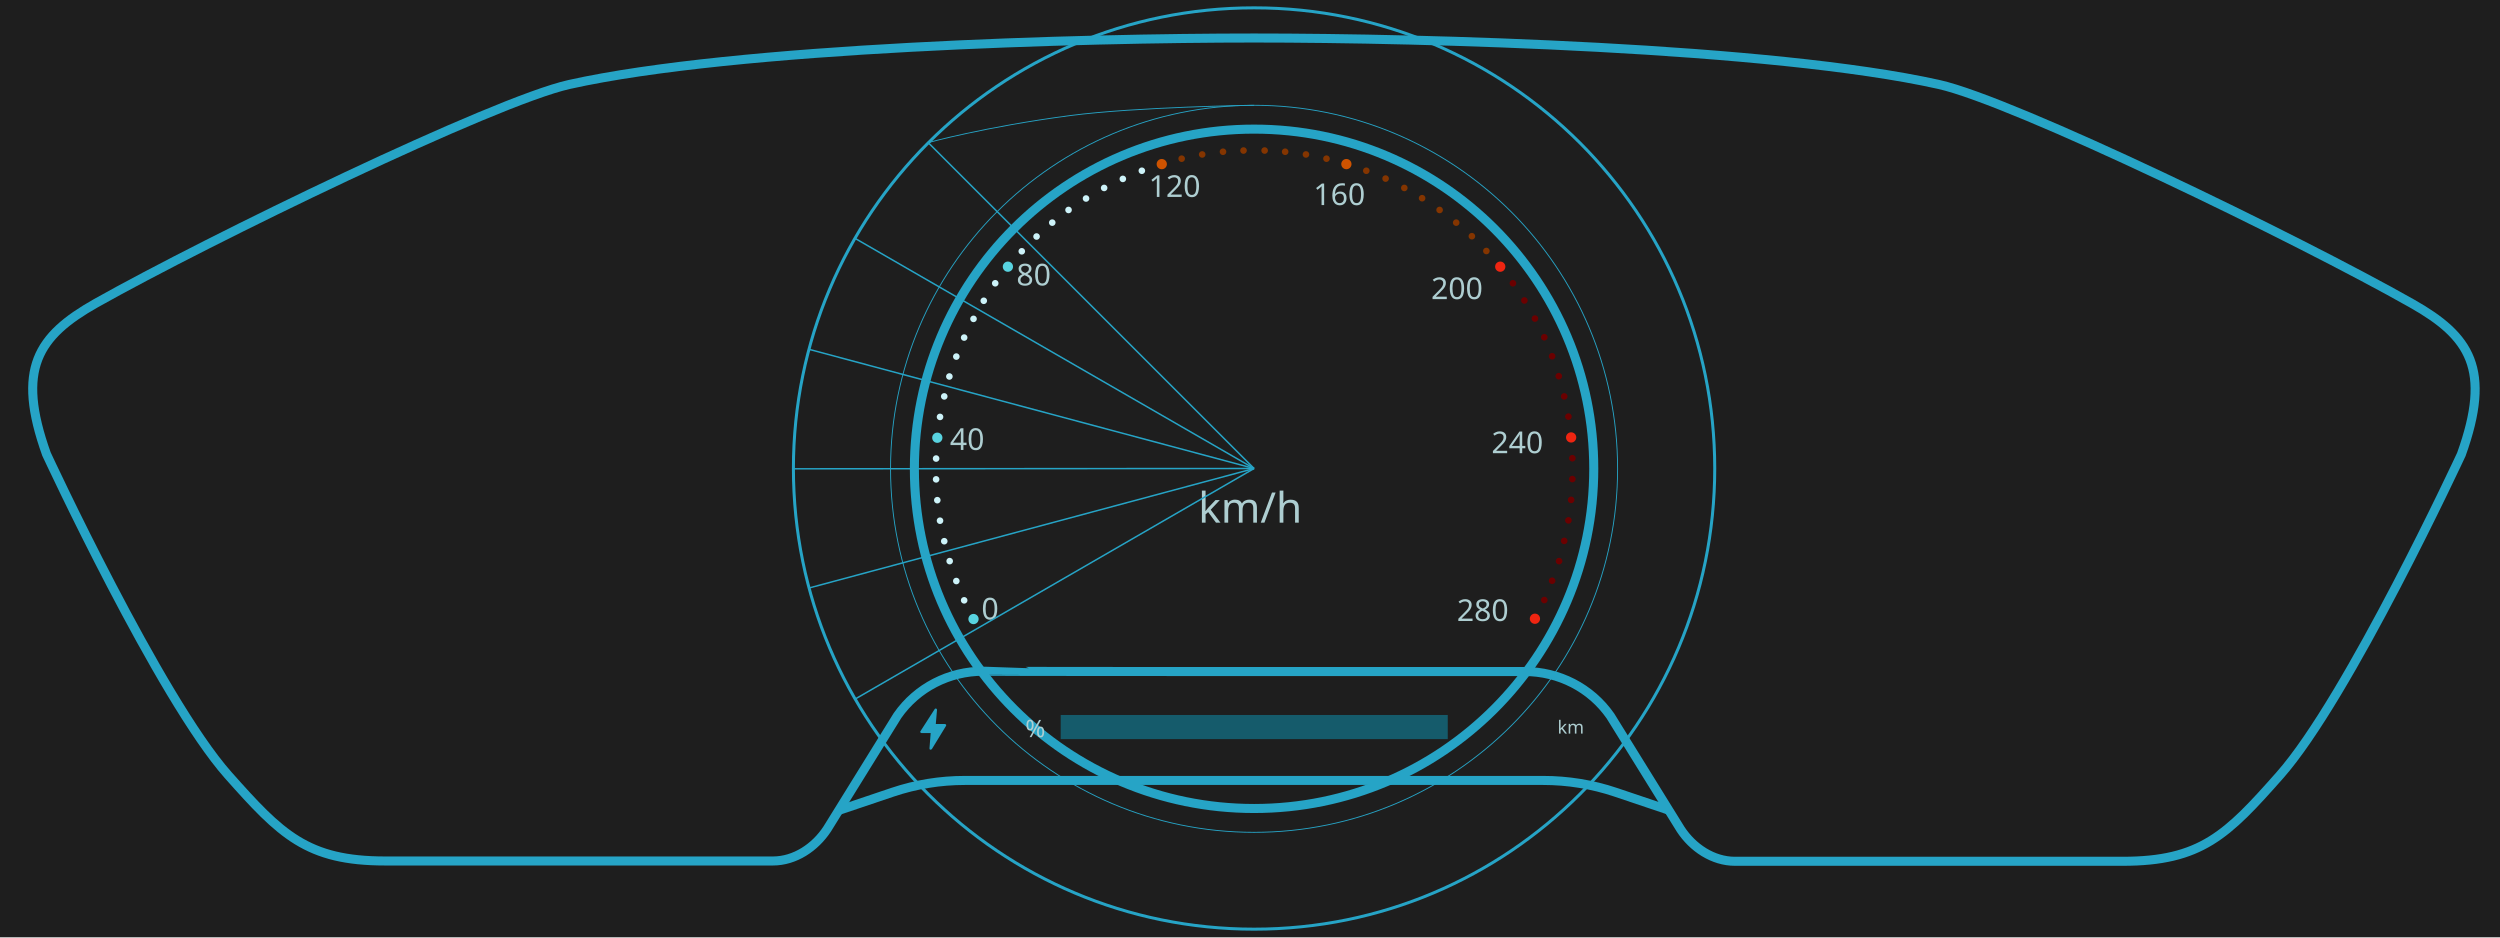
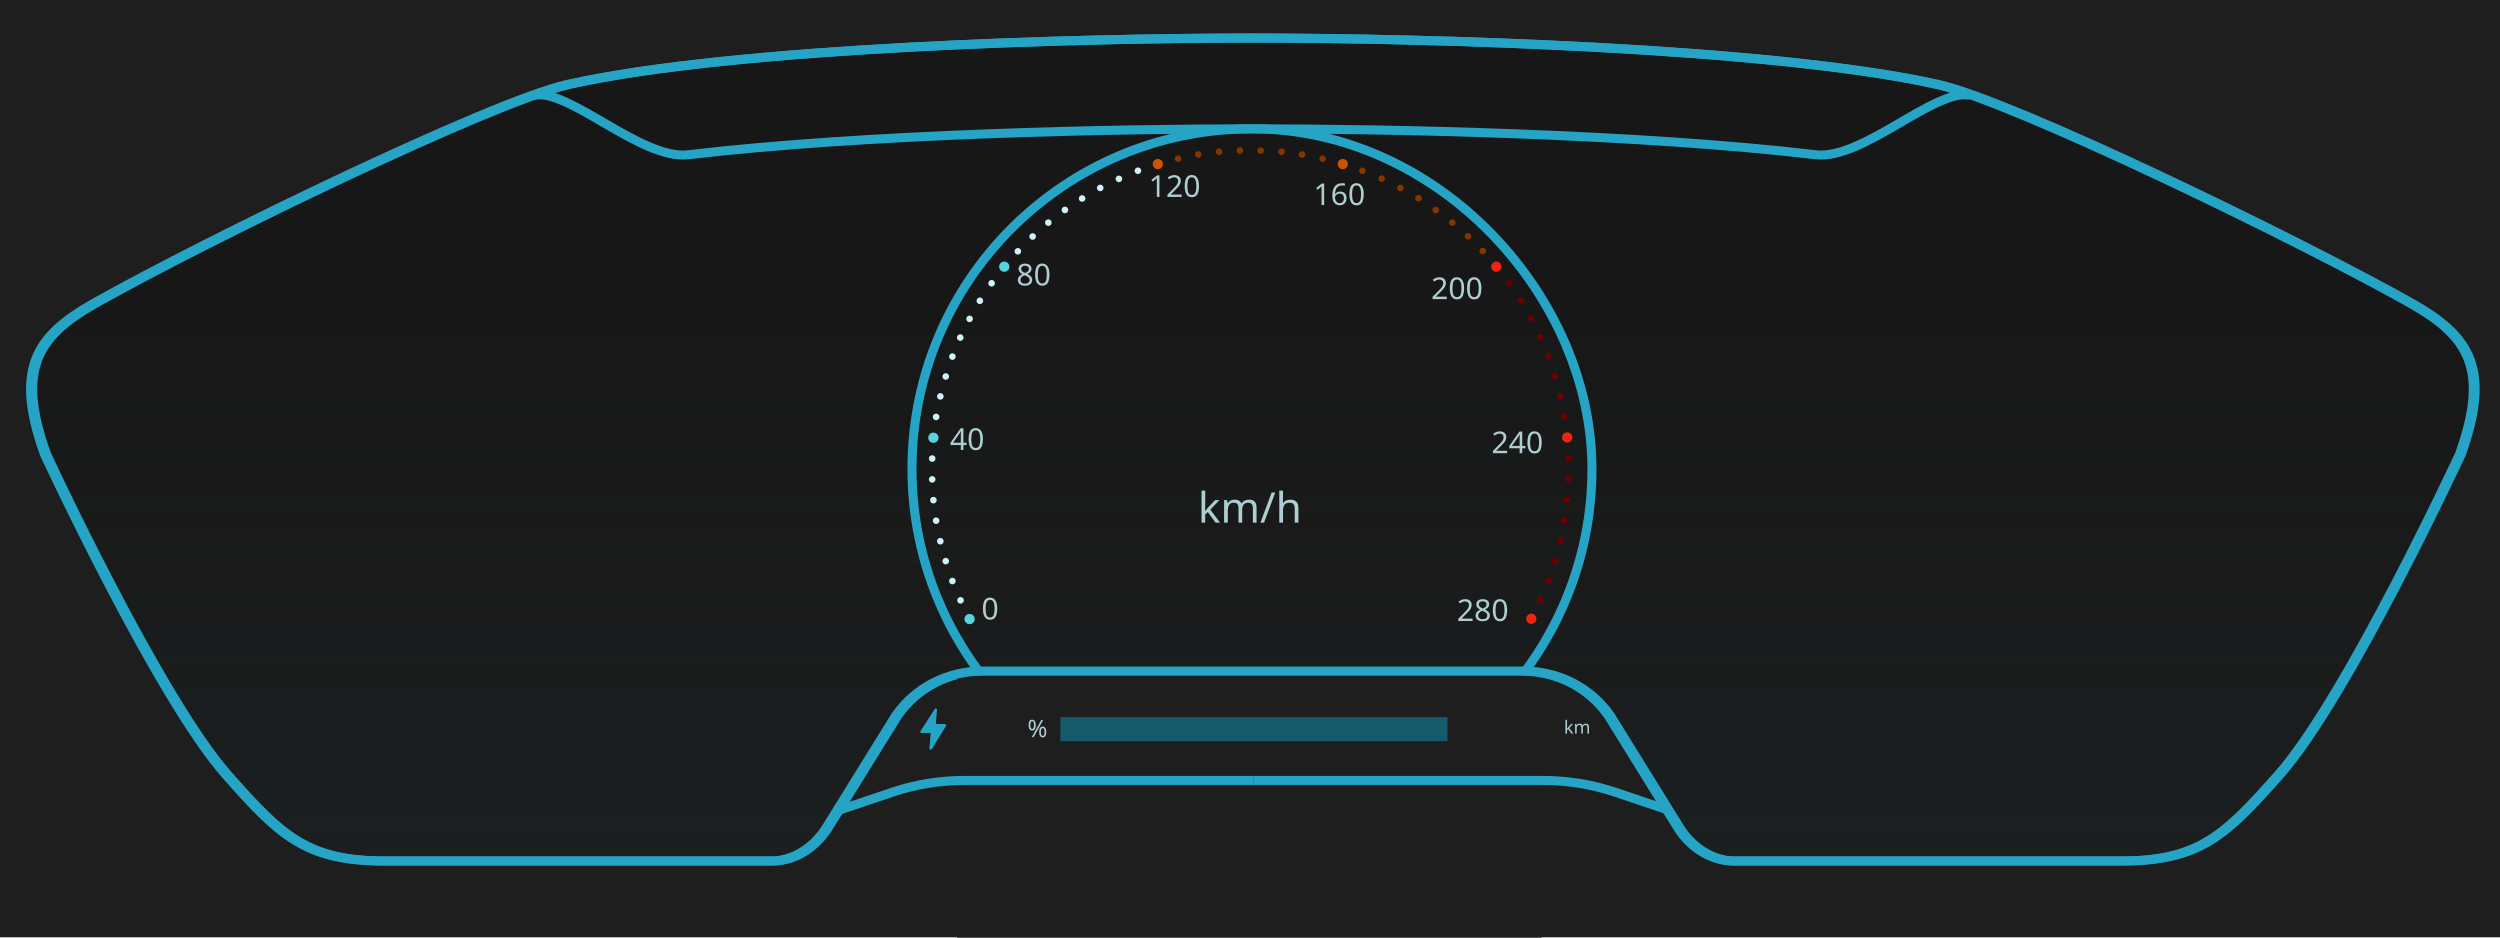
<svg xmlns="http://www.w3.org/2000/svg" version="1.1" x="0px" y="0px" viewBox="0 0 828.7 310.7" style="enable-background:new 0 0 828.7 310.7;" xml:space="preserve">
  <style type="text/css">
- 	.st0{display:none;}
- 	.st1{display:inline;fill:none;stroke:#AD6423;stroke-miterlimit:10;}
- 	.st2{fill:#1E1E1E;}
- 	.st3{fill:none;}
- 	.st4{fill:#AECED1;}
- 	.st5{font-family:'Verdana-Italic';}
- 	.st6{font-size:14px;}
- 	.st7{font-size:10px;}
- 	.st8{fill:#CDF3F9;}
- 	.st9{fill:#58D3E0;}
- 	.st10{fill:#CE5300;}
- 	.st11{fill:#843500;}
- 	.st12{fill:#EF2511;}
- 	.st13{fill:#6B0000;}
- 	.st14{fill:none;stroke:#26A4C6;stroke-width:3;stroke-miterlimit:10;}
- 	.st15{fill:none;stroke:#26A4C6;stroke-width:0.3;stroke-miterlimit:10;}
- 	.st16{fill:none;stroke:#26A4C6;stroke-miterlimit:10;}
- 	.st17{fill:none;stroke:#26A4C6;stroke-width:0.5;stroke-miterlimit:10;}
- 	.st18{display:inline;fill:none;stroke:#C64826;stroke-width:6;stroke-miterlimit:10;}
- 	.st19{fill:none;stroke:#155B6B;stroke-width:8;stroke-miterlimit:10;}
- 	.st20{display:none;fill:none;stroke:#26A4C6;stroke-width:8;stroke-miterlimit:10;}
- 	.st21{fill:none;stroke:#26A4C6;stroke-width:8;stroke-miterlimit:10;}
- 	.st22{fill:#26A4C6;}
- 	.st23{font-family:'Verdana';}
- 	.st24{font-size:8px;}
- 	.st25{font-size:6px;}
- 	.st26{display:inline;fill:none;stroke:#C10000;stroke-miterlimit:10;}
- 	.st27{display:inline;fill:none;stroke:#C46E27;stroke-miterlimit:10;}
+ 	.st0{fill:#1E1E1E;}
+ 	.st1{fill:url(#SVGID_1_);stroke:#26A4C6;stroke-width:3;stroke-miterlimit:10;}
+ 	.st2{fill:none;stroke:#26A4C6;stroke-width:3;stroke-miterlimit:10;}
+ 	.st3{fill:none;stroke:#155B6B;stroke-width:8;stroke-miterlimit:10;}
+ 	.st4{display:none;fill:none;stroke:#26A4C6;stroke-width:8;stroke-miterlimit:10;}
+ 	.st5{fill:#26A4C6;}
+ 	.st6{fill:none;}
+ 	.st7{fill:#AECED1;}
+ 	.st8{font-family:'Verdana';}
+ 	.st9{font-size:8px;}
+ 	.st10{font-size:6px;}
+ 	.st11{font-family:'Verdana-Italic';}
+ 	.st12{font-size:14px;}
+ 	.st13{font-size:10px;}
+ 	.st14{fill:#CDF3F9;}
+ 	.st15{fill:#58D3E0;}
+ 	.st16{fill:#CE5300;}
+ 	.st17{fill:#843500;}
+ 	.st18{fill:#EF2511;}
+ 	.st19{fill:#6B0000;}
+ 	.st20{display:none;}
+ 	.st21{display:inline;fill:none;stroke:#AD6423;stroke-miterlimit:10;}
</style>
-   <g id="Capa_5" class="st0">
-     <line class="st1" x1="414.3" y1="0" x2="414.3" y2="310.7" />
-     <line class="st1" x1="414.3" y1="155.4" x2="828.7" y2="155.4" />
-     <line class="st1" x1="414.3" y1="155.4" x2="797.1" y2="313.9" />
-     <line class="st1" x1="414.3" y1="155.4" x2="707.3" y2="448.3" />
-     <line class="st1" x1="414.3" y1="155.4" x2="121.4" y2="448.3" />
-     <line class="st1" x1="414.3" y1="155.4" x2="0" y2="155.4" />
-     <line class="st1" x1="414.3" y1="155.4" x2="31.5" y2="313.9" />
+   <g id="Capa_10">
+     <rect class="st0" width="828.7" height="310.7" />
  </g>
-   <g id="Capa_10">
-     <rect class="st2" width="828.7" height="310.7" />
+   <g id="Capa_3">
+     <g id="Capa_2">
+       <linearGradient id="SVGID_1_" gradientUnits="userSpaceOnUse" x1="415.625" y1="12.567" x2="415.625" y2="285.418">
+         <stop offset="0.3" style="stop-color:#141414;stop-opacity:0.7" />
+         <stop offset="0.706" style="stop-color:#131516;stop-opacity:0.352" />
+         <stop offset="0.858" style="stop-color:#0D1A1D;stop-opacity:0.222" />
+         <stop offset="0.967" style="stop-color:#042329;stop-opacity:0.128" />
+         <stop offset="1" style="stop-color:#00272E;stop-opacity:0.1" />
+       </linearGradient>
+       <path class="st1" d="M415.6,12.6c56.5,0,171.7,3.1,227,15.4c25,5.6,119.2,51.3,156.9,72.5c19.3,10.9,26.5,21.8,16.4,50    c0,0-37.5,80.8-60.2,106.4c-17.5,19.7-26.1,28.5-52.1,28.5H575.1c-7.3,0-14-4.5-18-10.6l-23.3-37.6c-6.5-9.3-17.1-14.7-28.4-14.7    h-89.7c0,0-89.7,0-89.7,0c-11.3,0-21.9,5.4-28.4,14.7l-23.3,37.6c-4,6.1-10.7,10.6-18,10.6H127.7c-26,0-34.6-8.7-52.1-28.5    c-22.7-25.6-60.2-106.4-60.2-106.4c-10.1-28.2-2.9-39.1,16.4-50C69.4,79.3,163.7,33.6,188.7,28C243.9,15.6,359.1,12.6,415.6,12.6z    " />
+       <g id="Capa_6">
+         <path class="st2" d="M302.3,155.4c0-62.2,50.4-112.7,112.7-112.7s112.7,56.1,112.7,112.7c0,62.2-50.4,112.7-112.7,112.7     S302.3,217.6,302.3,155.4z" />
+       </g>
+       <g id="Capa_10_copia">
+         <rect x="317.3" y="223.4" class="st0" width="193.7" height="87.4" />
+       </g>
+     </g>
+     <path class="st2" d="M415,12.6c56.5,0,171.7,3.1,227,15.4c25,5.6,119.2,51.3,156.9,72.5c19.3,10.9,26.5,21.8,16.4,50   c0,0-37.5,80.8-60.2,106.4c-17.5,19.7-26.1,28.5-52.1,28.5H574.4c-7.3,0-14-4.5-18-10.6l-23.3-37.6c-6.5-9.3-17.1-14.7-28.4-14.7   H415c0,0-89.7,0-89.7,0c-11.3,0-21.9,5.4-28.4,14.7l-23.3,37.6c-4,6.1-10.7,10.6-18,10.6H127c-26,0-34.6-8.7-52.1-28.5   c-22.7-25.6-60.2-106.4-60.2-106.4c-10.1-28.2-2.9-39.1,16.4-50C68.8,79.3,163,33.6,188,28C243.3,15.6,358.4,12.6,415,12.6z" />
+     <line class="st3" x1="479.8" y1="241.7" x2="351.5" y2="241.7" />
+     <line class="st4" x1="479.7" y1="241.7" x2="351.5" y2="241.7" />
+     <line class="st4" x1="128.3" y1="0" x2="0" y2="0" />
+     <path class="st5" d="M313.6,240.2c-0.1-0.1-0.2-0.2-0.4-0.2h-3l0.4-4.7c0-0.2-0.1-0.4-0.3-0.4c-0.2-0.1-0.4,0-0.5,0.2l-4.7,7.3   c-0.1,0.1-0.1,0.3,0,0.4s0.2,0.2,0.4,0.2h3l-0.4,5.1c0,0.2,0.1,0.4,0.3,0.4c0,0,0.1,0,0.1,0c0.1,0,0.3-0.1,0.4-0.2l4.7-7.7   C313.6,240.5,313.7,240.3,313.6,240.2L313.6,240.2z" />
+     <rect x="336.4" y="238.3" class="st6" width="16.9" height="9.1" />
+     <text transform="matrix(1 0 0 1 340.5748 244.354)" class="st7 st8 st9">%</text>
+     <g id="Capa_12">
+       <path class="st2" d="M415.6,258.7h-95.8c-8.2,0-16.3,1.3-24,3.9l-17.8,6" />
+       <path class="st2" d="M415.6,258.7h95.8c8.2,0,16.3,1.3,24,3.9l17.8,6" />
+     </g>
+     <rect x="514.5" y="238.6" class="st6" width="16.7" height="9.1" />
+     <text transform="matrix(1 0 0 1 518.3977 243.1646)" class="st7 st8 st10">km</text>
+     <path class="st2" d="M177,31.6c11.4-2.5,35.6,21.5,51.1,19.7c59.5-7,142-8.6,186.9-8.6" />
+     <path class="st2" d="M653,31.6c-11.4-2.5-35.6,21.5-51.1,19.7c-59.5-7-142-8.6-186.9-8.6" />
  </g>
  <g id="Capa_11">
-     <rect x="392" y="162.6" class="st3" width="47.5" height="18.3" />
-     <text transform="matrix(1 0 0 1 397.2188 173.2545)" class="st4 st5 st6">km/h</text>
-     <rect x="323.8" y="197.7" class="st3" width="9.5" height="9.1" />
-     <text transform="matrix(1 0 0 1 325.3345 205.343)" class="st4 st5 st7">0</text>
-     <rect x="313.4" y="141.5" class="st3" width="15.7" height="9.1" />
-     <text transform="matrix(1 0 0 1 314.8707 149.147)" class="st4 st5 st7">40</text>
-     <rect x="329" y="87" class="st3" width="28.5" height="16.1" />
-     <text transform="matrix(1 0 0 1 336.9251 94.6158)" class="st4 st5 st7">80</text>
-     <rect x="376" y="57.7" class="st3" width="28.5" height="16.1" />
-     <text transform="matrix(1 0 0 1 380.7792 65.2698)" class="st4 st5 st7">120</text>
-     <rect x="430.6" y="60.4" class="st3" width="28.5" height="16.1" />
-     <text transform="matrix(1 0 0 1 435.3805 67.969)" class="st4 st5 st7">160</text>
-     <rect x="469.6" y="91.5" class="st3" width="28.5" height="16.1" />
-     <text transform="matrix(1 0 0 1 474.374 99.1464)" class="st4 st5 st7">200</text>
-     <rect x="489.7" y="142.6" class="st3" width="28.5" height="16.1" />
-     <text transform="matrix(1 0 0 1 494.3864 150.2233)" class="st4 st5 st7">240</text>
-     <rect x="478.2" y="198.2" class="st3" width="28.5" height="16.1" />
-     <text transform="matrix(1 0 0 1 482.9198 205.8414)" class="st4 st5 st7">280</text>
+     <rect x="391.9" y="162.6" class="st6" width="47.5" height="18.3" />
+     <text transform="matrix(1 0 0 1 397.0962 173.2545)" class="st7 st11 st12">km/h</text>
+     <rect x="323.8" y="197.7" class="st6" width="9.5" height="9.1" />
+     <text transform="matrix(1 0 0 1 325.3345 205.343)" class="st7 st11 st13">0</text>
+     <rect x="313.4" y="141.5" class="st6" width="15.7" height="9.1" />
+     <text transform="matrix(1 0 0 1 314.8707 149.147)" class="st7 st11 st13">40</text>
+     <rect x="329" y="87" class="st6" width="28.5" height="16.1" />
+     <text transform="matrix(1 0 0 1 336.9251 94.6158)" class="st7 st11 st13">80</text>
+     <rect x="376" y="57.7" class="st6" width="28.5" height="16.1" />
+     <text transform="matrix(1 0 0 1 380.7792 65.2698)" class="st7 st11 st13">120</text>
+     <rect x="430.6" y="60.4" class="st6" width="28.5" height="16.1" />
+     <text transform="matrix(1 0 0 1 435.3805 67.969)" class="st7 st11 st13">160</text>
+     <rect x="469.6" y="91.5" class="st6" width="28.5" height="16.1" />
+     <text transform="matrix(1 0 0 1 474.374 99.1464)" class="st7 st11 st13">200</text>
+     <rect x="489.7" y="142.6" class="st6" width="28.5" height="16.1" />
+     <text transform="matrix(1 0 0 1 494.3864 150.2233)" class="st7 st11 st13">240</text>
+     <rect x="478.2" y="198.2" class="st6" width="28.5" height="16.1" />
+     <text transform="matrix(1 0 0 1 482.9198 205.8414)" class="st7 st11 st13">280</text>
  </g>
  <g id="Capa_9">
-     <circle class="st8" cx="310.7" cy="165.8" r="1.1" />
-     <circle class="st8" cx="310.3" cy="158.9" r="1.1" />
-     <circle class="st8" cx="310.3" cy="152" r="1.1" />
-     <circle class="st9" cx="310.7" cy="145.1" r="1.7" />
-     <circle class="st8" cx="311.6" cy="138.2" r="1.1" />
-     <circle class="st8" cx="313" cy="131.4" r="1.1" />
-     <circle class="st8" cx="314.7" cy="124.8" r="1.1" />
-     <circle class="st8" cx="317" cy="118.2" r="1.1" />
-     <circle class="st8" cx="319.6" cy="111.9" r="1.1" />
-     <circle class="st8" cx="322.7" cy="105.7" r="1.1" />
-     <circle class="st8" cx="326.1" cy="99.7" r="1.1" />
-     <circle class="st8" cx="329.9" cy="93.9" r="1.1" />
-     <circle class="st9" cx="334.1" cy="88.4" r="1.7" />
-     <circle class="st8" cx="338.7" cy="83.3" r="1.1" />
-     <circle class="st8" cx="343.6" cy="78.4" r="1.1" />
-     <circle class="st8" cx="348.8" cy="73.8" r="1.1" />
-     <circle class="st8" cx="354.2" cy="69.6" r="1.1" />
-     <circle class="st8" cx="360" cy="65.8" r="1.1" />
-     <circle class="st8" cx="366" cy="62.3" r="1.1" />
-     <circle class="st8" cx="372.2" cy="59.3" r="1.1" />
-     <circle class="st8" cx="378.5" cy="56.6" r="1.1" />
-     <circle class="st10" cx="385.1" cy="54.4" r="1.7" />
-     <circle class="st11" cx="391.7" cy="52.6" r="1.1" />
-     <circle class="st11" cx="398.5" cy="51.2" r="1.1" />
-     <circle class="st11" cx="405.4" cy="50.3" r="1.1" />
-     <circle class="st11" cx="412.2" cy="49.9" r="1.1" />
-     <circle class="st11" cx="419.2" cy="49.9" r="1.1" />
-     <circle class="st11" cx="426" cy="50.3" r="1.1" />
-     <circle class="st11" cx="432.9" cy="51.2" r="1.1" />
-     <circle class="st11" cx="439.7" cy="52.6" r="1.1" />
-     <circle class="st10" cx="446.3" cy="54.4" r="1.7" />
-     <circle class="st11" cx="452.9" cy="56.6" r="1.1" />
-     <circle class="st11" cx="459.3" cy="59.2" r="1.1" />
-     <circle class="st11" cx="465.5" cy="62.3" r="1.1" />
-     <circle class="st11" cx="471.4" cy="65.7" r="1.1" />
-     <circle class="st11" cx="477.2" cy="69.6" r="1.1" />
-     <circle class="st11" cx="482.7" cy="73.8" r="1.1" />
-     <circle class="st11" cx="487.9" cy="78.3" r="1.1" />
-     <circle class="st11" cx="492.7" cy="83.2" r="1.1" />
-     <circle class="st12" cx="497.3" cy="88.4" r="1.7" />
-     <circle class="st13" cx="501.5" cy="93.9" r="1.1" />
-     <circle class="st13" cx="505.3" cy="99.6" r="1.1" />
-     <circle class="st13" cx="508.8" cy="105.6" r="1.1" />
-     <circle class="st13" cx="511.9" cy="111.8" r="1.1" />
-     <circle class="st13" cx="514.5" cy="118.1" r="1.1" />
-     <circle class="st13" cx="516.7" cy="124.7" r="1.1" />
-     <circle class="st13" cx="518.5" cy="131.4" r="1.1" />
-     <circle class="st13" cx="519.9" cy="138.1" r="1.1" />
-     <circle class="st12" cx="520.8" cy="145" r="1.7" />
-     <circle class="st13" cx="521.2" cy="151.9" r="1.1" />
-     <circle class="st13" cx="521.2" cy="158.8" r="1.1" />
-     <circle class="st13" cx="520.8" cy="165.7" r="1.1" />
-     <circle class="st13" cx="519.9" cy="172.5" r="1.1" />
-     <circle class="st13" cx="518.5" cy="179.3" r="1.1" />
-     <circle class="st13" cx="516.8" cy="186" r="1.1" />
-     <circle class="st13" cx="514.5" cy="192.5" r="1.1" />
-     <circle class="st13" cx="511.9" cy="198.9" r="1.1" />
-     <circle class="st12" cx="508.8" cy="205.1" r="1.7" />
-     <circle class="st9" cx="322.7" cy="205.2" r="1.7" />
-     <circle class="st8" cx="319.6" cy="199" r="1.1" />
-     <circle class="st8" cx="317" cy="192.6" r="1.1" />
-     <circle class="st8" cx="314.8" cy="186" r="1.1" />
-     <circle class="st8" cx="313" cy="179.4" r="1.1" />
-     <circle class="st8" cx="311.6" cy="172.6" r="1.1" />
+     <circle class="st14" cx="309.4" cy="165.8" r="1.1" />
+     <circle class="st14" cx="309" cy="158.9" r="1.1" />
+     <circle class="st14" cx="309" cy="152" r="1.1" />
+     <circle class="st15" cx="309.4" cy="145.1" r="1.7" />
+     <circle class="st14" cx="310.3" cy="138.2" r="1.1" />
+     <circle class="st14" cx="311.7" cy="131.4" r="1.1" />
+     <circle class="st14" cx="313.5" cy="124.8" r="1.1" />
+     <circle class="st14" cx="315.7" cy="118.2" r="1.1" />
+     <circle class="st14" cx="318.3" cy="111.9" r="1.1" />
+     <circle class="st14" cx="321.4" cy="105.7" r="1.1" />
+     <circle class="st14" cx="324.8" cy="99.7" r="1.1" />
+     <circle class="st14" cx="328.7" cy="93.9" r="1.1" />
+     <circle class="st15" cx="332.9" cy="88.4" r="1.7" />
+     <circle class="st14" cx="337.4" cy="83.3" r="1.1" />
+     <circle class="st14" cx="342.3" cy="78.4" r="1.1" />
+     <circle class="st14" cx="347.5" cy="73.8" r="1.1" />
+     <circle class="st14" cx="353" cy="69.6" r="1.1" />
+     <circle class="st14" cx="358.7" cy="65.8" r="1.1" />
+     <circle class="st14" cx="364.7" cy="62.3" r="1.1" />
+     <circle class="st14" cx="370.9" cy="59.3" r="1.1" />
+     <circle class="st14" cx="377.2" cy="56.6" r="1.1" />
+     <circle class="st16" cx="383.8" cy="54.4" r="1.7" />
+     <circle class="st17" cx="390.5" cy="52.6" r="1.1" />
+     <circle class="st17" cx="397.2" cy="51.2" r="1.1" />
+     <circle class="st17" cx="404.1" cy="50.3" r="1.1" />
+     <circle class="st17" cx="411" cy="49.9" r="1.1" />
+     <circle class="st17" cx="417.9" cy="49.9" r="1.1" />
+     <circle class="st17" cx="424.8" cy="50.3" r="1.1" />
+     <circle class="st17" cx="431.6" cy="51.2" r="1.1" />
+     <circle class="st17" cx="438.4" cy="52.6" r="1.1" />
+     <circle class="st16" cx="445.1" cy="54.4" r="1.7" />
+     <circle class="st17" cx="451.6" cy="56.6" r="1.1" />
+     <circle class="st17" cx="458" cy="59.2" r="1.1" />
+     <circle class="st17" cx="464.2" cy="62.3" r="1.1" />
+     <circle class="st17" cx="470.2" cy="65.7" r="1.1" />
+     <circle class="st17" cx="475.9" cy="69.6" r="1.1" />
+     <circle class="st17" cx="481.4" cy="73.8" r="1.1" />
+     <circle class="st17" cx="486.6" cy="78.3" r="1.1" />
+     <circle class="st17" cx="491.5" cy="83.2" r="1.1" />
+     <circle class="st18" cx="496" cy="88.4" r="1.7" />
+     <circle class="st19" cx="500.2" cy="93.9" r="1.1" />
+     <circle class="st19" cx="504.1" cy="99.6" r="1.1" />
+     <circle class="st19" cx="507.5" cy="105.6" r="1.1" />
+     <circle class="st19" cx="510.6" cy="111.8" r="1.1" />
+     <circle class="st19" cx="513.2" cy="118.1" r="1.1" />
+     <circle class="st19" cx="515.4" cy="124.7" r="1.1" />
+     <circle class="st19" cx="517.2" cy="131.4" r="1.1" />
+     <circle class="st19" cx="518.6" cy="138.1" r="1.1" />
+     <circle class="st18" cx="519.5" cy="145" r="1.7" />
+     <circle class="st19" cx="519.9" cy="151.9" r="1.1" />
+     <circle class="st19" cx="519.9" cy="158.8" r="1.1" />
+     <circle class="st19" cx="519.5" cy="165.7" r="1.1" />
+     <circle class="st19" cx="518.6" cy="172.5" r="1.1" />
+     <circle class="st19" cx="517.3" cy="179.3" r="1.1" />
+     <circle class="st19" cx="515.5" cy="186" r="1.1" />
+     <circle class="st19" cx="513.3" cy="192.5" r="1.1" />
+     <circle class="st19" cx="510.6" cy="198.9" r="1.1" />
+     <circle class="st18" cx="507.6" cy="205.1" r="1.7" />
+     <circle class="st15" cx="321.4" cy="205.2" r="1.7" />
+     <circle class="st14" cx="318.4" cy="199" r="1.1" />
+     <circle class="st14" cx="315.7" cy="192.6" r="1.1" />
+     <circle class="st14" cx="313.5" cy="186" r="1.1" />
+     <circle class="st14" cx="311.7" cy="179.4" r="1.1" />
+     <circle class="st14" cx="310.3" cy="172.6" r="1.1" />
  </g>
-   <g id="Capa_2">
- </g>
-   <g id="Capa_3">
-     <g id="Capa_7">
-       <path class="st14" d="M415.7,222.6h89.7c11.3,0,21.9,5.4,28.4,14.7l23.3,37.6c4,6.1,10.7,10.6,18,10.6h128.5    c26,0,34.6-8.7,52.1-28.5c22.7-25.6,60.2-106.4,60.2-106.4c10.1-28.2,2.9-39.1-16.4-50C761.9,79.3,667.7,33.6,642.7,28    c-55.3-12.3-170.4-15.4-227-15.4s-171.7,3.1-227,15.4c-25,5.6-119.2,51.3-156.9,72.5c-19.3,10.9-26.5,21.8-16.4,50    c0,0,37.5,80.8,60.2,106.4c17.5,19.7,26.1,28.5,52.1,28.5h128.5c7.3,0,14-4.5,18-10.6l23.3-37.6c6.5-9.3,17.1-14.7,28.4-14.7    C326,222.6,415.7,222.6,415.7,222.6z" />
-       <g id="Capa_12">
-         <circle class="st14" cx="415.7" cy="155.4" r="112.6" />
-       </g>
-       <g id="Capa_15">
-         <path class="st15" d="M415.7,34.9c0,0-38.6,0.5-60.9,3.4c-28.7,3.8-47.2,9-47.2,9" />
-         <path class="st16" d="M263,156.5" />
-         <circle class="st15" cx="415.7" cy="155.4" r="120.5" />
-         <line class="st17" x1="415.7" y1="155.3" x2="263" y2="155.4" />
-         <line class="st17" x1="415.7" y1="155.3" x2="268.2" y2="115.8" />
-         <line class="st17" x1="415.7" y1="155.3" x2="283.4" y2="79" />
-         <line class="st17" x1="415.7" y1="155.3" x2="307.7" y2="47.3" />
-         <line class="st17" x1="415.7" y1="155.3" x2="268.2" y2="194.9" />
-         <line class="st17" x1="415.7" y1="155.3" x2="283.5" y2="231.7" />
-         <circle class="st16" cx="415.7" cy="155.3" r="152.7" />
-         <g id="Capa_13" class="st0">
-           <circle class="st18" cx="415.7" cy="155.4" r="117.2" />
-         </g>
-       </g>
-     </g>
-     <line class="st19" x1="479.9" y1="241" x2="351.6" y2="241" />
-     <line class="st20" x1="479.7" y1="241.7" x2="351.5" y2="241.7" />
-     <path class="st21" d="M0,0" />
-     <path class="st21" d="M128.3,0" />
-     <path class="st22" d="M313.6,240.2c-0.1-0.1-0.2-0.2-0.4-0.2h-3l0.4-4.7c0-0.2-0.1-0.4-0.3-0.4c-0.2-0.1-0.4,0-0.5,0.2l-4.7,7.3   c-0.1,0.1-0.1,0.3,0,0.4s0.2,0.2,0.4,0.2h3l-0.4,5.1c0,0.2,0.1,0.4,0.3,0.4c0,0,0.1,0,0.1,0c0.1,0,0.3-0.1,0.4-0.2l4.7-7.7   C313.6,240.5,313.7,240.3,313.6,240.2L313.6,240.2z" />
-     <rect x="335.7" y="238.3" class="st3" width="16.9" height="9.1" />
-     <text transform="matrix(1 0 0 1 339.8661 244.354)" class="st4 st23 st24">%</text>
-     <path class="st14" d="M553.3,268.6l-17.8-6c-7.7-2.6-15.9-3.9-24-3.9h-95.8h-95.8c-8.2,0-16.3,1.3-24,3.9l-17.8,6" />
-     <rect x="512.3" y="238.6" class="st3" width="16.7" height="9.1" />
-     <text transform="matrix(1 0 0 1 516.2717 243.1646)" class="st4 st23 st25">km</text>
-   </g>
-   <g id="Capa_3_copia_2" class="st0">
-     <path class="st26" d="M414.3,12.4c0,0-173.8,8.4-226.1,19.1C155.8,38.1,76.3,78,50,94.4C27.2,108.7,5.3,120.2,13,147   c14.6,50.3,69.3,144,103.8,144l136.7-0.2c8.9,0.3,20.8-7.2,26.5-17.2l19.3-32.1c7.3-10.6,16.4-13.5,27.8-13.5h86.9" />
-   </g>
-   <g id="Capa_14" class="st0">
-     <polyline class="st27" points="415.7,310.7 415.7,155.4 415.7,0  " />
+   <g id="Capa_5" class="st20">
+     <line class="st21" x1="414.3" y1="0" x2="414.3" y2="310.7" />
+     <line class="st21" x1="414.3" y1="155.4" x2="828.7" y2="155.4" />
+     <line class="st21" x1="414.3" y1="155.4" x2="797.1" y2="313.9" />
+     <line class="st21" x1="414.3" y1="155.4" x2="707.3" y2="448.3" />
+     <line class="st21" x1="414.3" y1="155.4" x2="121.4" y2="448.3" />
+     <line class="st21" x1="414.3" y1="155.4" x2="0" y2="155.4" />
+     <line class="st21" x1="414.3" y1="155.4" x2="31.5" y2="313.9" />
  </g>
</svg>
